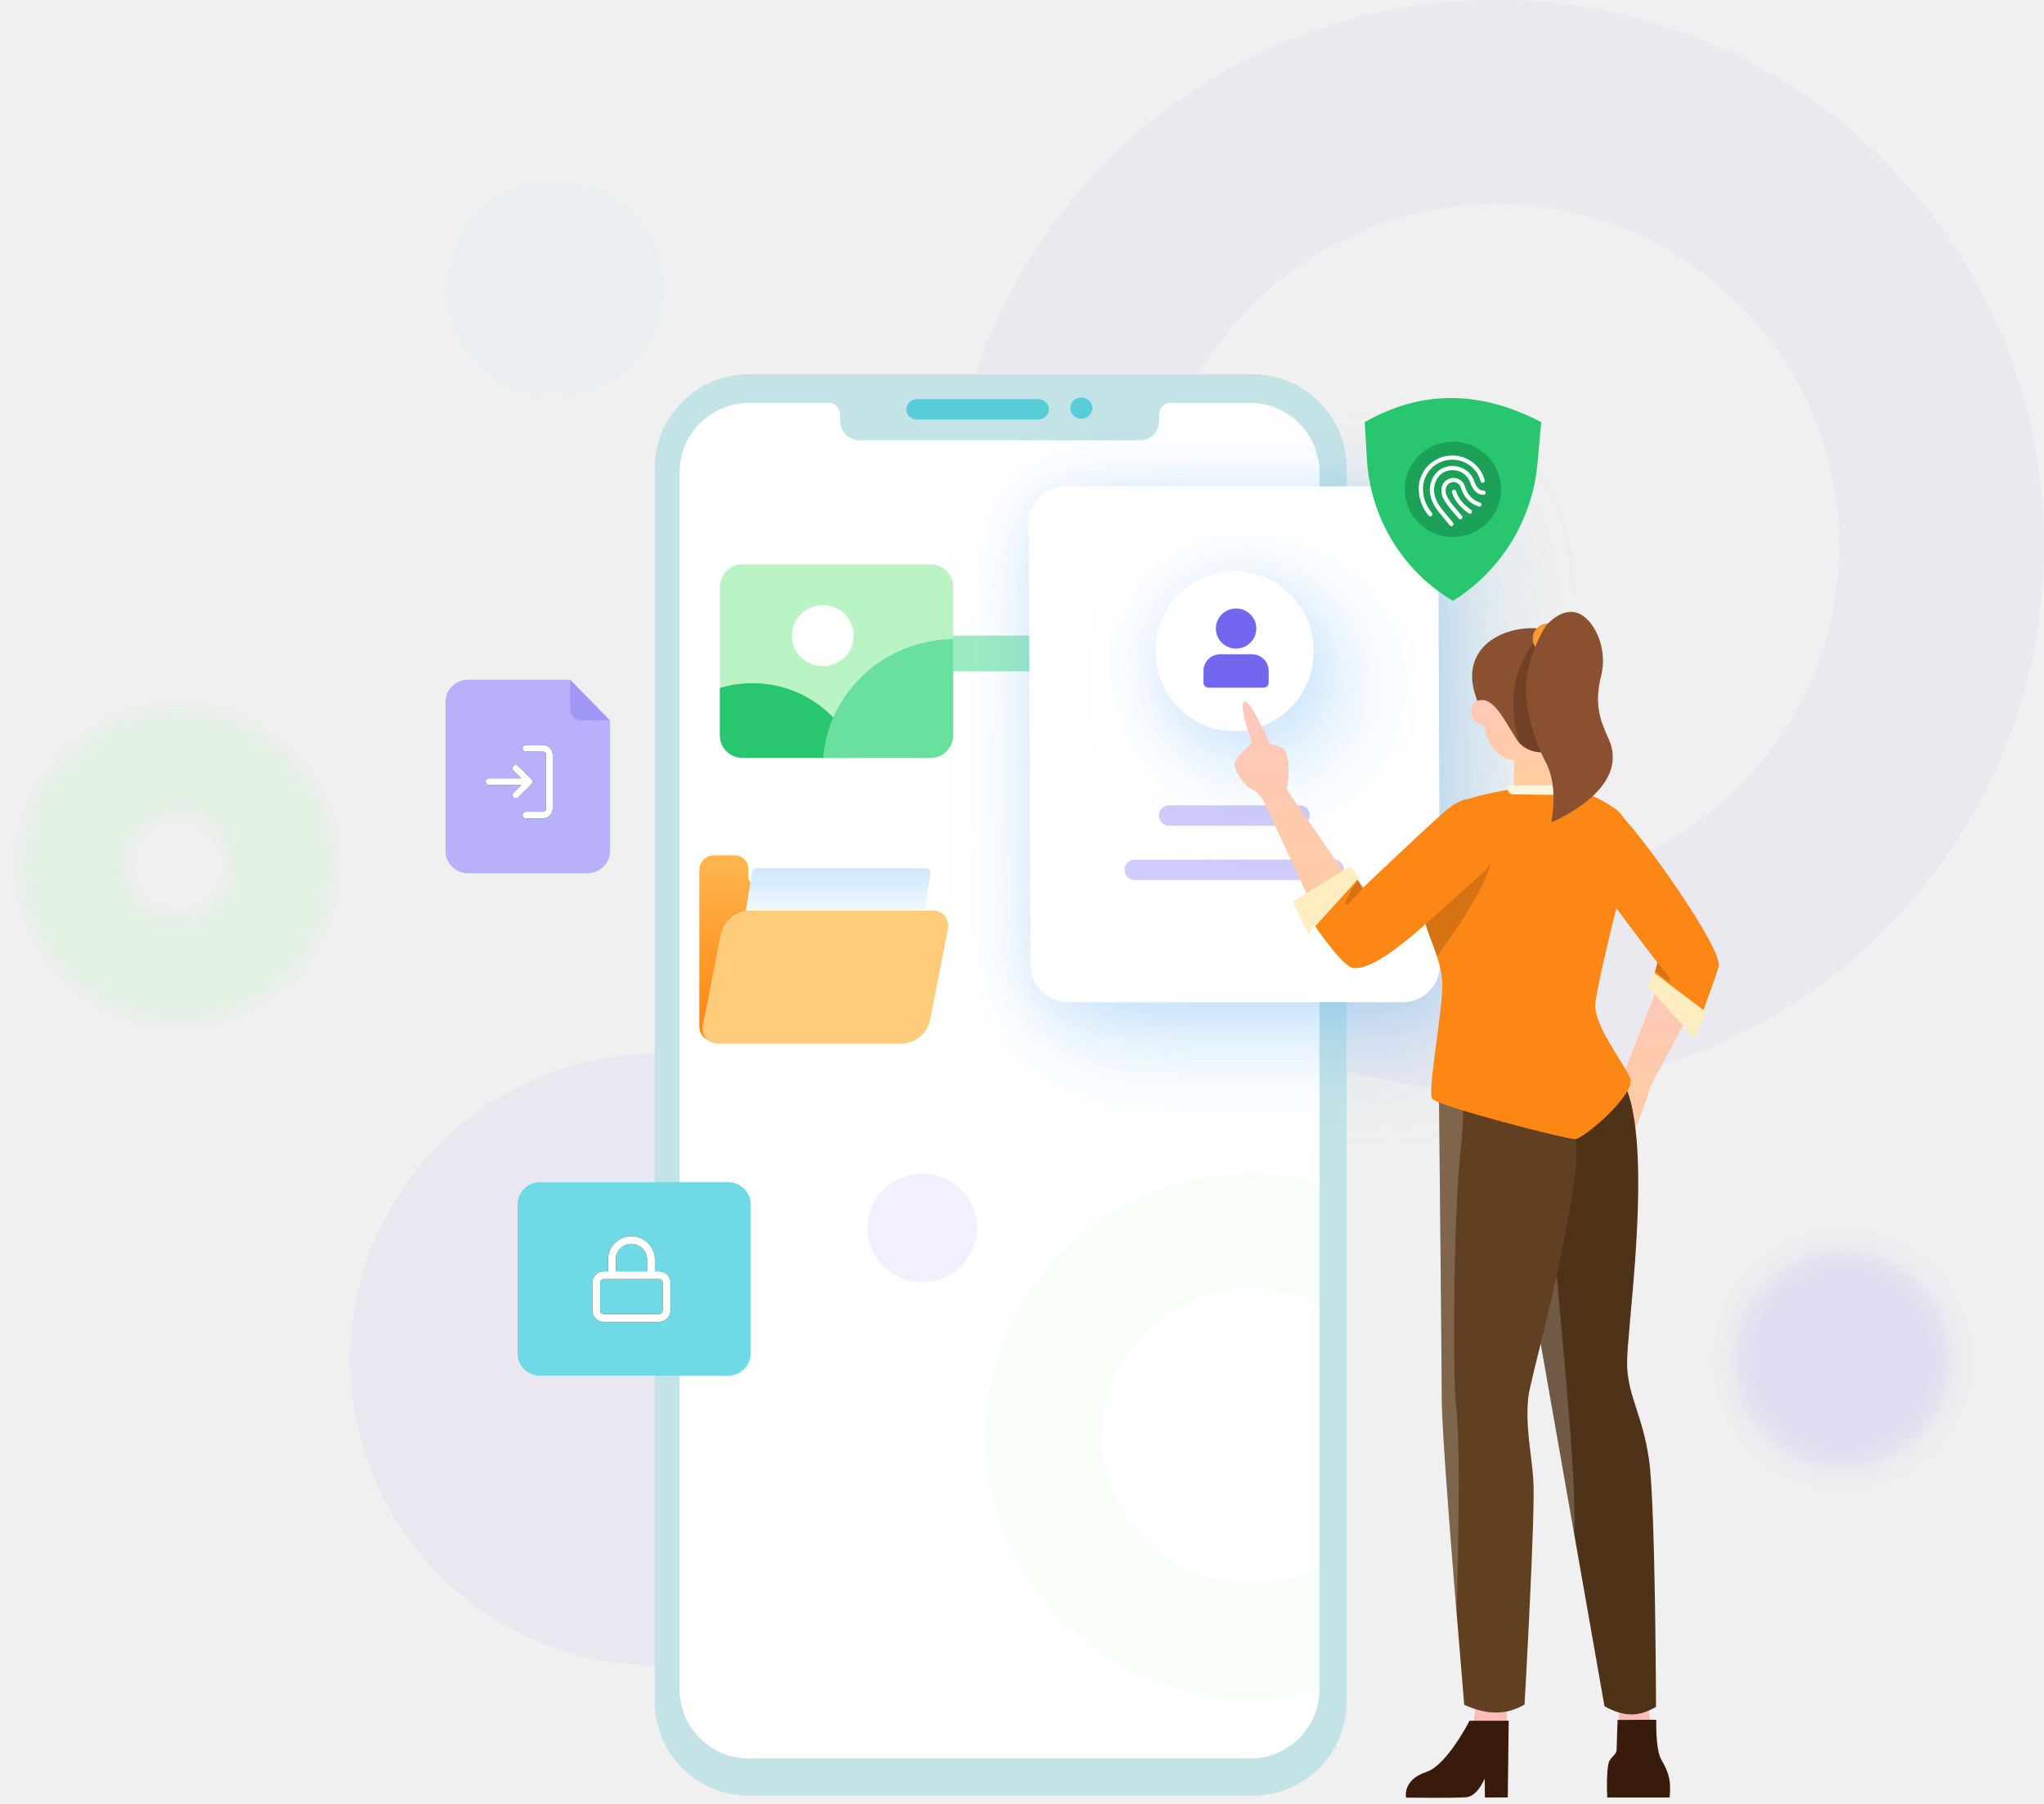
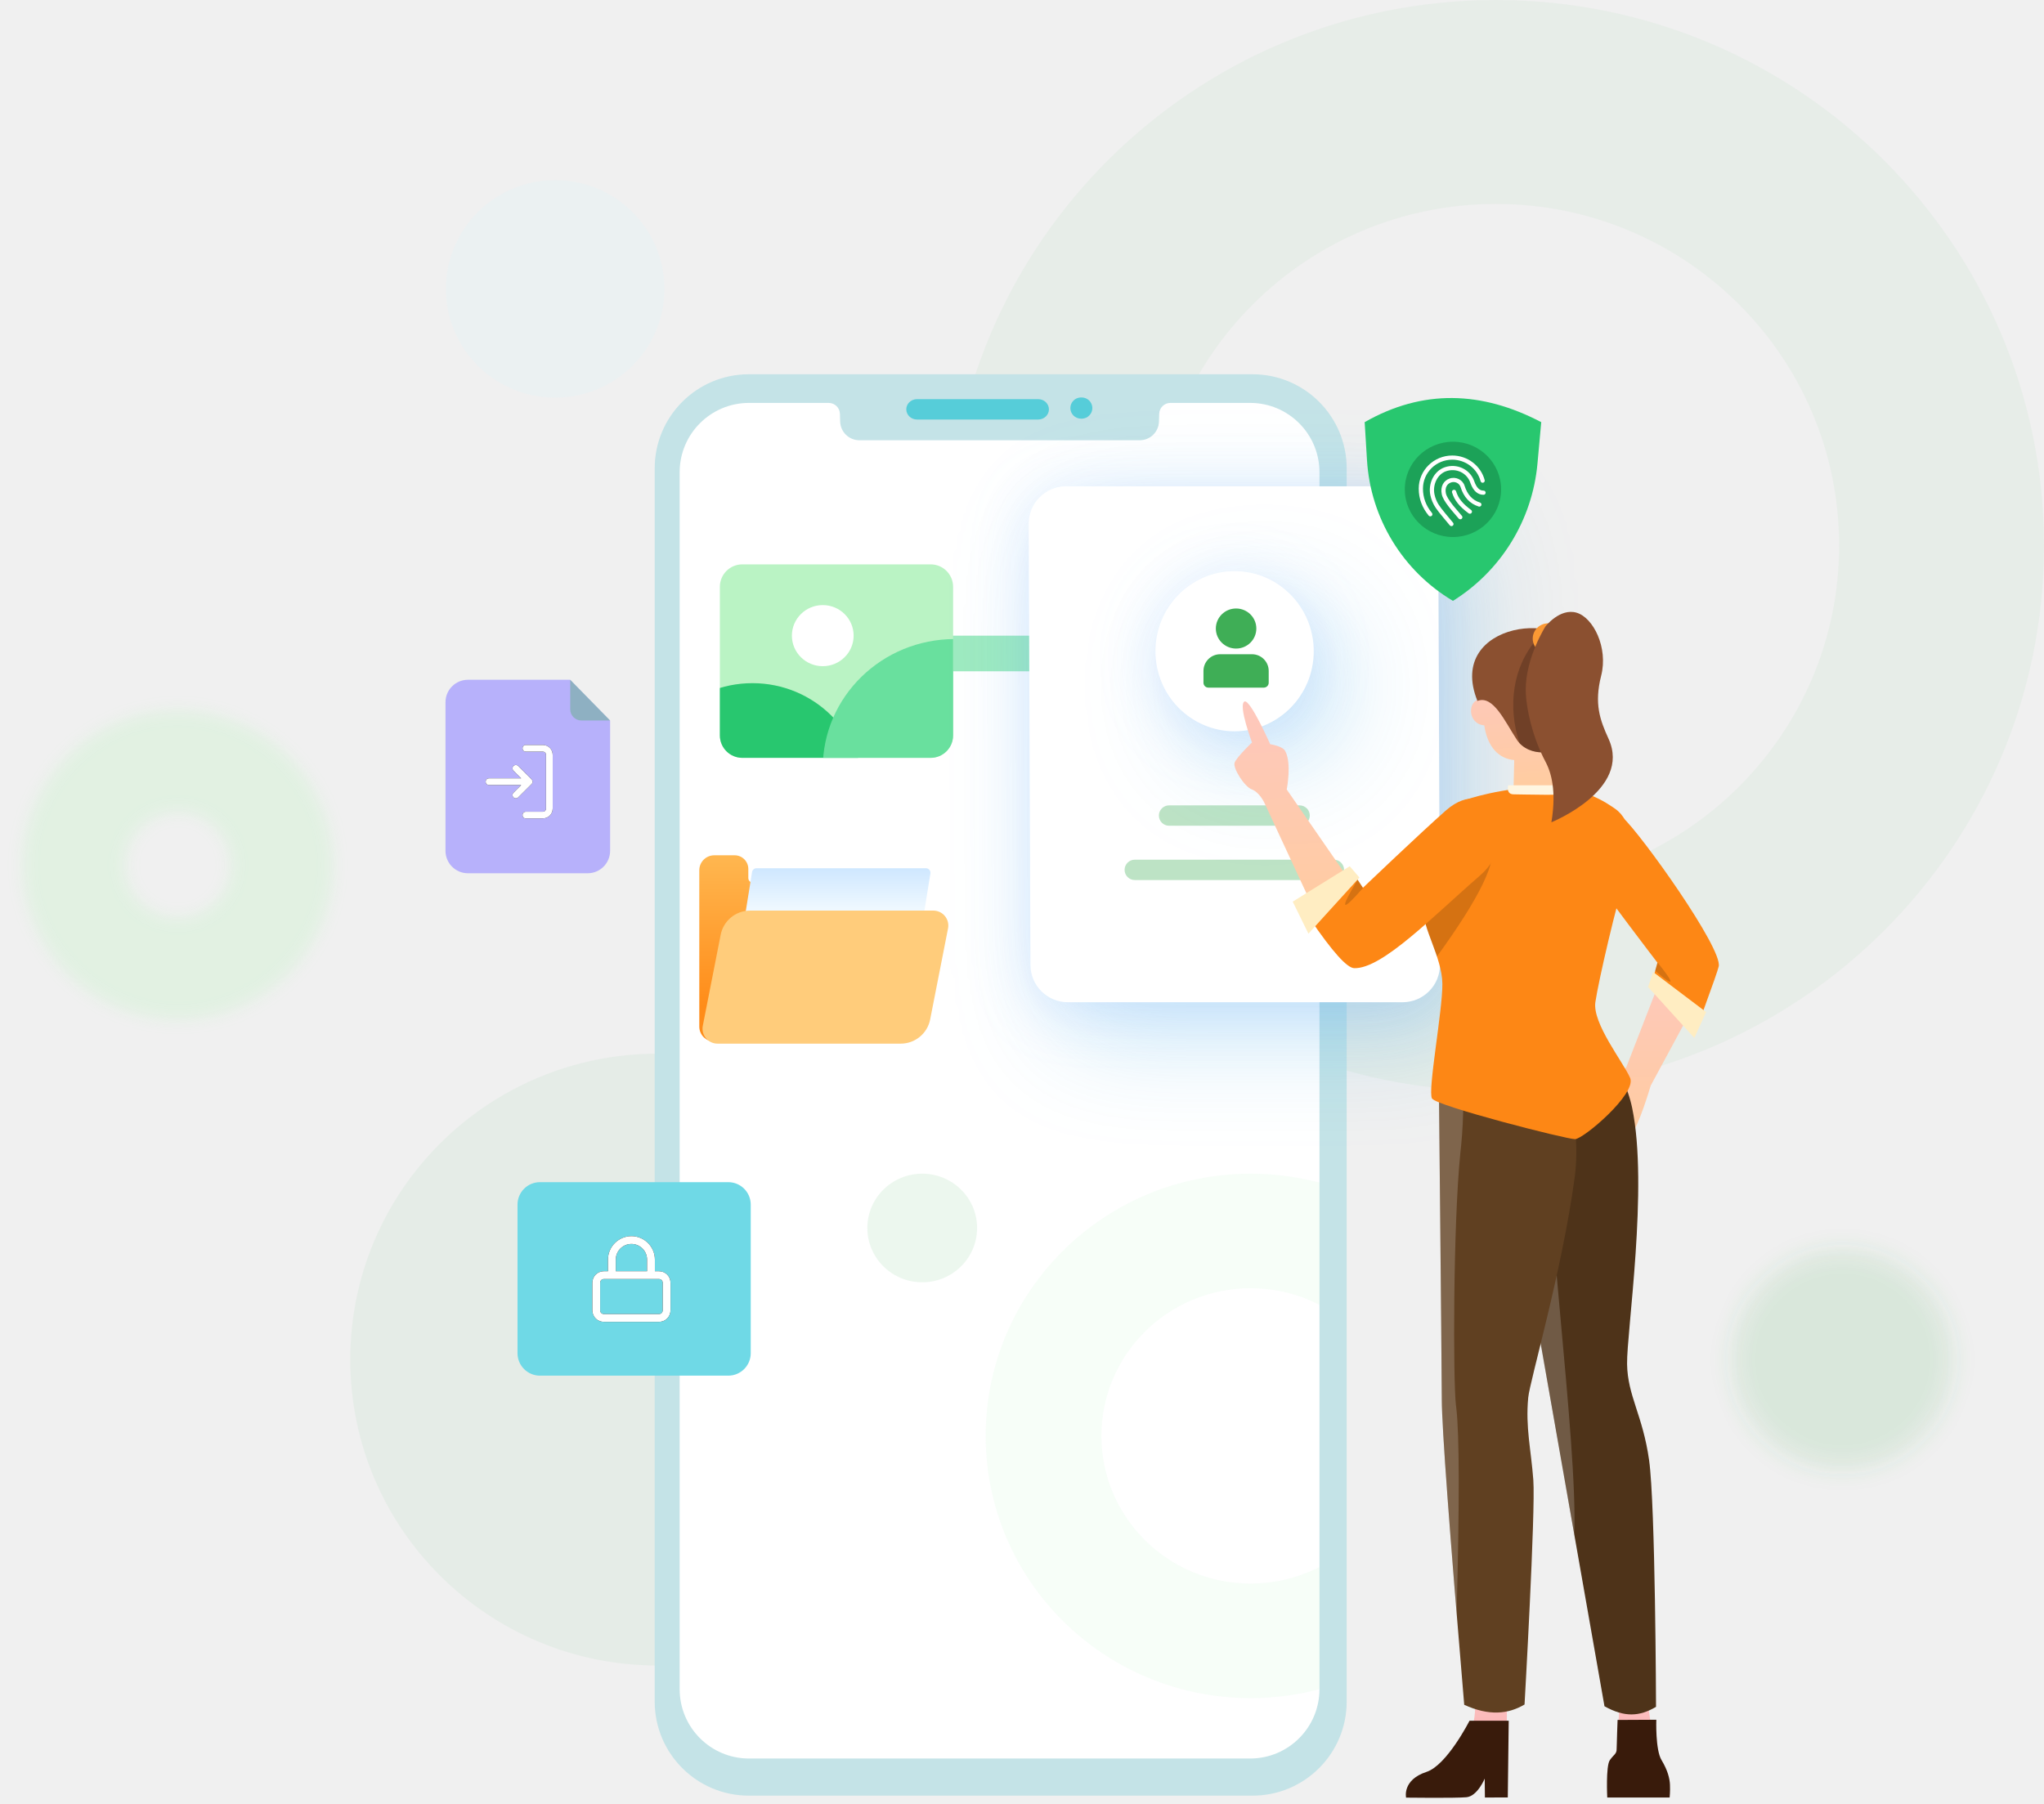
<svg xmlns="http://www.w3.org/2000/svg" xmlns:xlink="http://www.w3.org/1999/xlink" width="546px" height="482px" viewBox="0 0 546 482" version="1.1">
  <defs>
    <filter x="-7.2%" y="-7.3%" width="114.5%" height="114.5%" filterUnits="objectBoundingBox" id="filter-1">
      <feGaussianBlur stdDeviation="2" in="SourceGraphic" />
    </filter>
    <filter x="-15.4%" y="-15.5%" width="130.8%" height="131.0%" filterUnits="objectBoundingBox" id="filter-2">
      <feGaussianBlur stdDeviation="3" in="SourceGraphic" />
    </filter>
    <path d="M18.522,0 L39.813,0 C41.436,5.90080916e-16 42.764,1.29 42.811,2.912 L42.872,4.988 C42.953,7.767 45.229,9.977 48.008,9.977 L122.898,9.977 C125.677,9.977 127.953,7.767 128.034,4.988 L128.094,2.912 C128.142,1.29 129.47,7.42186714e-16 131.093,0 L152.384,0 C162.613,-1.87911363e-15 170.906,8.293 170.906,18.522 L170.906,343.682 C170.906,353.912 162.613,362.204 152.384,362.204 L18.522,362.204 C8.293,362.204 8.35816978e-15,353.912 0,343.682 L0,18.522 C-4.8054561e-15,8.293 8.293,-8.77902741e-15 18.522,0 Z" id="path-3" />
    <linearGradient x1="50%" y1="81.177%" x2="50%" y2="-34.513%" id="linearGradient-5">
      <stop stop-color="#FF8C19" offset="0%" />
      <stop stop-color="#FFC967" offset="100%" />
    </linearGradient>
    <linearGradient x1="62.11%" y1="31.381%" x2="62.11%" y2="-27.478%" id="linearGradient-6">
      <stop stop-color="#F8FDFF" offset="0%" />
      <stop stop-color="#AAD4FF" offset="100%" />
    </linearGradient>
    <path d="M19.69,3.569 L19.69,17.846 C19.69,19.362 18.527,20.522 17.005,20.522 L12.53,20.522 C11.993,20.522 11.635,20.165 11.635,19.63 C11.635,19.095 11.993,18.738 12.53,18.738 L17.005,18.738 C17.542,18.738 17.9,18.381 17.9,17.846 L17.9,3.569 C17.9,3.034 17.542,2.677 17.005,2.677 L12.53,2.677 C11.993,2.677 11.635,2.32 11.635,1.785 C11.635,1.249 11.993,0.892 12.53,0.892 L17.005,0.892 C18.527,0.892 19.69,2.052 19.69,3.569 Z M14.231,11.064 C14.32,10.886 14.32,10.618 14.231,10.35 C14.141,10.261 14.141,10.172 14.052,10.083 L10.472,6.514 C10.114,6.157 9.577,6.157 9.219,6.514 C8.861,6.871 8.861,7.406 9.219,7.763 L11.277,9.815 L2.685,9.815 C2.148,9.815 1.79,10.172 1.79,10.707 C1.79,11.243 2.148,11.6 2.685,11.6 L11.277,11.6 L9.219,13.652 C8.861,14.009 8.861,14.544 9.219,14.901 C9.398,15.079 9.666,15.169 9.845,15.169 C10.024,15.169 10.293,15.079 10.472,14.901 L14.052,11.332 C14.141,11.243 14.231,11.153 14.231,11.064 Z" id="path-7" />
    <path d="M19.839,10.41 L18.795,10.41 L18.795,7.287 C18.795,3.852 15.976,1.041 12.53,1.041 C9.084,1.041 6.265,3.852 6.265,7.287 L6.265,10.41 L5.221,10.41 C3.446,10.41 2.088,11.763 2.088,13.533 L2.088,20.82 C2.088,22.589 3.446,23.943 5.221,23.943 L19.839,23.943 C21.615,23.943 22.972,22.589 22.972,20.82 L22.972,13.533 C22.972,11.763 21.615,10.41 19.839,10.41 Z M8.353,7.287 C8.353,4.997 10.233,3.123 12.53,3.123 C14.827,3.123 16.707,4.997 16.707,7.287 L16.707,10.41 L8.353,10.41 L8.353,7.287 Z M20.884,20.82 C20.884,21.444 20.466,21.861 19.839,21.861 L5.221,21.861 C4.594,21.861 4.177,21.444 4.177,20.82 L4.177,13.533 C4.177,12.908 4.594,12.492 5.221,12.492 L19.839,12.492 C20.466,12.492 20.884,12.908 20.884,13.533 L20.884,20.82 Z" id="path-9" />
    <path d="M6,0 L56.3,0 C59.614,-1.4968968e-15 62.3,2.686 62.3,6 L62.3,45.698 C62.3,49.011 59.614,51.698 56.3,51.698 L6,51.698 C2.686,51.698 -4.82366169e-16,49.011 0,45.698 L0,6 C-1.29399067e-15,2.686 2.686,-2.79460044e-16 6,0 Z" id="path-11" />
    <path d="M10.04,1.03111251e-13 L99.431,1.03111251e-13 C104.938,1.03875937e-13 109.409,4.453 109.431,9.96 L109.901,127.821 C109.923,133.343 105.464,137.838 99.941,137.86 C99.928,137.86 99.914,137.86 99.901,137.86 L10.51,137.86 C5.003,137.86 0.532,133.407 0.51,127.9 L0.04,10.04 C0.018,4.517 4.477,0.022 10,7.94958278e-05 C10.013,2.6498662e-05 10.027,9.95609792e-14 10.04,1.03111251e-13 Z" id="path-13" />
    <filter x="-35.0%" y="-27.2%" width="184.5%" height="167.5%" filterUnits="objectBoundingBox" id="filter-14">
      <feOffset dx="8" dy="9" in="SourceAlpha" result="shadowOffsetOuter1" />
      <feGaussianBlur stdDeviation="14" in="shadowOffsetOuter1" result="shadowBlurOuter1" />
      <feColorMatrix values="0 0 0 0 0.076   0 0 0 0 0.583   0 0 0 0 0.879  0 0 0 0.229 0" type="matrix" in="shadowBlurOuter1" result="shadowMatrixOuter1" />
      <feOffset dx="0" dy="2" in="SourceAlpha" result="shadowOffsetOuter2" />
      <feGaussianBlur stdDeviation="7.5" in="shadowOffsetOuter2" result="shadowBlurOuter2" />
      <feColorMatrix values="0 0 0 0 0.504   0 0 0 0 0.7   0 0 0 0 1  0 0 0 0.234 0" type="matrix" in="shadowBlurOuter2" result="shadowMatrixOuter2" />
      <feMerge>
        <feMergeNode in="shadowMatrixOuter1" />
        <feMergeNode in="shadowMatrixOuter2" />
      </feMerge>
    </filter>
    <ellipse id="path-15" cx="21.141" cy="21.394" rx="21.141" ry="21.394" />
    <filter x="-91.1%" y="-87.6%" width="320.0%" height="317.4%" filterUnits="objectBoundingBox" id="filter-16">
      <feOffset dx="8" dy="9" in="SourceAlpha" result="shadowOffsetOuter1" />
      <feGaussianBlur stdDeviation="14" in="shadowOffsetOuter1" result="shadowBlurOuter1" />
      <feColorMatrix values="0 0 0 0 0.076   0 0 0 0 0.583   0 0 0 0 0.879  0 0 0 0.229 0" type="matrix" in="shadowBlurOuter1" result="shadowMatrixOuter1" />
      <feOffset dx="0" dy="2" in="SourceAlpha" result="shadowOffsetOuter2" />
      <feGaussianBlur stdDeviation="7.5" in="shadowOffsetOuter2" result="shadowBlurOuter2" />
      <feColorMatrix values="0 0 0 0 0.504   0 0 0 0 0.7   0 0 0 0 1  0 0 0 0.234 0" type="matrix" in="shadowBlurOuter2" result="shadowMatrixOuter2" />
      <feMerge>
        <feMergeNode in="shadowMatrixOuter1" />
        <feMergeNode in="shadowMatrixOuter2" />
      </feMerge>
    </filter>
    <linearGradient x1="47.237%" y1="-28.186%" x2="50%" y2="91.05%" id="linearGradient-17">
      <stop stop-color="#FDC6C6" offset="0%" />
      <stop stop-color="#FFCCA1" offset="100%" />
    </linearGradient>
    <linearGradient x1="45.73%" y1="-28.186%" x2="50%" y2="91.05%" id="linearGradient-18">
      <stop stop-color="#FDC6C6" offset="0%" />
      <stop stop-color="#FAB2B2" offset="100%" />
    </linearGradient>
    <linearGradient x1="44.539%" y1="-28.186%" x2="50%" y2="91.05%" id="linearGradient-19">
      <stop stop-color="#FDC6C6" offset="0%" />
      <stop stop-color="#FAB2B2" offset="100%" />
    </linearGradient>
    <linearGradient x1="44.055%" y1="-28.186%" x2="50%" y2="91.05%" id="linearGradient-20">
      <stop stop-color="#FDC6C6" offset="0%" />
      <stop stop-color="#FFCCA1" offset="100%" />
    </linearGradient>
    <linearGradient x1="47.831%" y1="-28.186%" x2="50%" y2="91.05%" id="linearGradient-21">
      <stop stop-color="#FDC6C6" offset="0%" />
      <stop stop-color="#FFCCA1" offset="100%" />
    </linearGradient>
  </defs>
  <g id="📝-Pages-New" stroke="none" stroke-width="1" fill="none" fill-rule="evenodd">
    <g id="Not-Authorized" transform="translate(-444, -309)">
      <g id="Illustration" transform="translate(450, 309)">
        <g id="Shape">
-           <path d="M393.598,0 C474.454,0 540,65.259 540,145.76 C540,226.261 474.454,291.52 393.598,291.52 C312.742,291.52 247.196,226.261 247.196,145.76 C247.196,65.259 312.742,0 393.598,0 Z M393.598,54.49 C342.969,54.49 301.926,95.353 301.926,145.76 C301.926,196.167 342.969,237.031 393.598,237.031 C444.227,237.031 485.27,196.167 485.27,145.76 C485.27,95.353 444.227,54.49 393.598,54.49 Z" id="Oval" fill="#7367F0" fill-rule="nonzero" opacity="0.053" />
+           <path d="M393.598,0 C474.454,0 540,65.259 540,145.76 C540,226.261 474.454,291.52 393.598,291.52 C312.742,291.52 247.196,226.261 247.196,145.76 C247.196,65.259 312.742,0 393.598,0 Z M393.598,54.49 C342.969,54.49 301.926,95.353 301.926,145.76 C301.926,196.167 342.969,237.031 393.598,237.031 C444.227,237.031 485.27,196.167 485.27,145.76 C485.27,95.353 444.227,54.49 393.598,54.49 Z" id="Oval" fill="#3fae56" fill-rule="nonzero" opacity="0.053" />
          <path d="M41.503,189.806 C64.425,189.806 83.007,208.306 83.007,231.128 C83.007,253.949 64.425,272.449 41.503,272.449 C18.582,272.449 0,253.949 0,231.128 C0,208.306 18.582,189.806 41.503,189.806 Z M41.503,217.051 C33.695,217.051 27.365,223.353 27.365,231.128 C27.365,238.902 33.695,245.204 41.503,245.204 C49.312,245.204 55.642,238.902 55.642,231.128 C55.642,223.353 49.312,217.051 41.503,217.051 Z" id="Oval" fill="#8BF78F" fill-rule="nonzero" opacity="0.141" filter="url(#filter-1)" />
-           <ellipse id="Oval" fill-opacity="0.061" fill="#7367F0" cx="169.662" cy="363.265" rx="82.095" ry="81.735" />
+           <ellipse id="Oval" fill-opacity="0.061" fill="#3fae56" cx="169.662" cy="363.265" rx="82.095" ry="81.735" />
          <ellipse id="Oval" fill="#CEF5FF" opacity="0.141" cx="142.297" cy="77.194" rx="29.189" ry="29.061" />
-           <ellipse id="Oval" fill-opacity="0.136" fill="#7367F0" filter="url(#filter-2)" cx="486.182" cy="363.265" rx="29.189" ry="29.061" />
+           <ellipse id="Oval" fill-opacity="0.136" fill="#3fae56" filter="url(#filter-2)" cx="486.182" cy="363.265" rx="29.189" ry="29.061" />
        </g>
        <g id="File-Organizer" transform="translate(113, 100)">
          <g id="Phone3" transform="translate(55.88661, 0)">
            <path d="M25.137,0 L159.708,0 C173.591,-2.55022564e-15 184.845,11.254 184.845,25.137 L184.845,354.641 C184.845,368.523 173.591,379.778 159.708,379.778 L25.137,379.778 C11.254,379.778 2.9341734e-15,368.523 -2.60392312e-14,354.641 L-2.60392312e-14,25.137 C-3.4844809e-14,11.254 11.254,2.55022564e-15 25.137,0 Z" id="Rectangle" fill="#C4E3E7" />
            <g id="Group-48" transform="translate(6.66654, 7.653065)">
              <mask id="mask-4" fill="white">
                <use xlink:href="#path-3" />
              </mask>
              <use id="Rectangle" fill="#FFFFFF" xlink:href="#path-3" />
-               <ellipse id="Oval" fill="#7367F0" opacity="0.099" mask="url(#mask-4)" cx="64.795" cy="220.451" rx="14.659" ry="14.512" />
+               <ellipse id="Oval" fill="#3fae56" opacity="0.099" mask="url(#mask-4)" cx="64.795" cy="220.451" rx="14.659" ry="14.512" />
              <path d="M152.519,205.94 C191.606,205.94 223.293,237.309 223.293,276.004 C223.293,314.699 191.606,346.068 152.519,346.068 C113.431,346.068 81.744,314.699 81.744,276.004 C81.744,237.309 113.431,205.94 152.519,205.94 Z M152.519,236.55 C130.508,236.55 112.665,254.214 112.665,276.004 C112.665,297.793 130.508,315.457 152.519,315.457 C174.529,315.457 192.372,297.793 192.372,276.004 C192.372,254.214 174.529,236.55 152.519,236.55 Z" id="Oval" fill="#C8F5D0" opacity="0.141" mask="url(#mask-4)" />
              <path d="M25.58,62.184 L146.612,62.184 C149.242,62.184 151.373,64.316 151.373,66.946 C151.373,69.575 149.242,71.707 146.612,71.707 L25.58,71.707 C22.951,71.707 20.819,69.575 20.819,66.946 C20.819,64.316 22.951,62.184 25.58,62.184 Z" id="Rectangle" fill-opacity="0.642" fill="#68DE9E" mask="url(#mask-4)" />
            </g>
            <path d="M102.442,6.649 C104.023,6.649 105.305,7.867 105.305,9.37 C105.305,10.839 104.079,12.036 102.547,12.089 L102.442,12.091 L70.068,12.091 C68.487,12.091 67.205,10.872 67.205,9.37 C67.205,7.9 68.43,6.703 69.963,6.651 L70.068,6.649 L102.442,6.649 Z" id="Path" fill="#56CDD9" fill-rule="nonzero" />
            <path d="M114.044,6.195 C115.625,6.195 116.907,7.464 116.907,9.03 C116.907,10.56 115.682,11.807 114.149,11.862 L114.044,11.864 L113.894,11.864 C112.313,11.864 111.031,10.595 111.031,9.03 C111.031,7.499 112.256,6.252 113.789,6.197 L113.894,6.195 L114.044,6.195 Z" id="Path" fill="#56CDD9" fill-rule="nonzero" />
          </g>
          <g id="Group-37" transform="translate(67.79688, 127.8836)">
            <path d="M4,0.64 L9.445,0.64 C11.462,0.64 13.097,2.275 13.097,4.292 L13.097,6.725 C13.097,7.398 13.643,7.944 14.316,7.944 L55.484,7.944 C57.693,7.944 59.484,9.735 59.484,11.944 L59.484,46.403 C59.484,48.613 57.693,50.403 55.484,50.403 L4,50.403 C1.791,50.403 6.42046992e-16,48.613 0,46.403 L0,4.64 C-2.705415e-16,2.431 1.791,0.64 4,0.64 Z" id="Rectangle" fill="url(#linearGradient-5)" />
            <path d="M15.3,4.096 L60.53,4.096 C61.203,4.096 61.749,4.642 61.749,5.315 C61.749,5.38 61.744,5.445 61.734,5.509 L54.944,47.65 C54.848,48.241 54.338,48.676 53.74,48.676 L8.51,48.676 C7.837,48.676 7.291,48.13 7.291,47.456 C7.291,47.391 7.296,47.326 7.307,47.262 L14.097,5.121 C14.192,4.53 14.702,4.096 15.3,4.096 Z" id="Rectangle" fill="url(#linearGradient-6)" />
            <path d="M66.445,20.188 L61.669,44.507 C60.932,48.259 57.642,50.965 53.819,50.965 L4.862,50.965 C2.653,50.965 0.862,49.174 0.862,46.965 C0.862,46.706 0.887,46.448 0.937,46.194 L5.713,21.875 C6.45,18.123 9.739,15.417 13.563,15.417 L62.52,15.417 C64.729,15.417 66.52,17.208 66.52,19.417 C66.52,19.676 66.495,19.934 66.445,20.188 Z" id="Rectangle" fill="#FFCC7B" />
          </g>
          <g id="Group-28" transform="translate(0, 81.62785)">
            <path d="M6,0 L33.316,0 L33.316,0 L43.976,10.884 L43.976,45.698 C43.976,49.011 41.29,51.698 37.976,51.698 L6,51.698 C2.686,51.698 4.05812251e-16,49.011 0,45.698 L0,6 C-4.05812251e-16,2.686 2.686,6.08718376e-16 6,0 Z" id="Rectangle" fill="#B7B1FB" />
            <g id="Icon" transform="translate(8.950131, 16.52257)">
              <mask id="mask-8" fill="white">
                <use xlink:href="#path-7" />
              </mask>
              <use id="Mask" fill="#000000" fill-rule="nonzero" xlink:href="#path-7" />
              <g id="Group" mask="url(#mask-8)" fill="#FFFFFF">
                <g id="Icon-Color">
                  <rect id="🎨-Icon-Color" x="0" y="0" width="21.48" height="21.415" />
                </g>
              </g>
            </g>
-             <path d="M43.976,10.884 L36.316,10.884 C34.659,10.884 33.316,9.541 33.316,7.884 L33.316,0 L33.316,0 L43.976,10.884 Z" id="Path" fill="#7367F0" fill-rule="nonzero" opacity="0.34" />
+             <path d="M43.976,10.884 L36.316,10.884 C34.659,10.884 33.316,9.541 33.316,7.884 L33.316,0 L33.316,0 L43.976,10.884 Z" id="Path" fill="#3fae56" fill-rule="nonzero" opacity="0.34" />
          </g>
          <g id="Group" transform="translate(19.23965, 215.8603)">
            <path d="M6,0 L56.3,0 C59.614,-4.44006117e-15 62.3,2.686 62.3,6 L62.3,45.698 C62.3,49.011 59.614,51.698 56.3,51.698 L6,51.698 C2.686,51.698 1.29399067e-15,49.011 0,45.698 L0,6 C4.82366169e-16,2.686 2.686,-2.79460044e-16 6,0 Z" id="Rectangle" fill="#6FD9E6" />
            <g transform="translate(17.90026, 13.38415)" id="Icon">
              <mask id="mask-10" fill="white">
                <use xlink:href="#path-9" />
              </mask>
              <use id="Mask" fill="#000000" fill-rule="nonzero" xlink:href="#path-9" />
              <g id="Group" mask="url(#mask-10)" fill="#FFFFFF">
                <g id="Icon-Color">
                  <rect id="🎨-Icon-Color" x="0" y="0" width="25.06" height="24.984" />
                </g>
              </g>
            </g>
          </g>
          <g id="Group-34" transform="translate(73.29392, 50.79066)">
            <mask id="mask-12" fill="white">
              <use xlink:href="#path-11" />
            </mask>
            <use id="Rectangle" fill="#BAF3C4" fill-rule="nonzero" xlink:href="#path-11" />
            <ellipse id="Oval" fill="#FFFFFF" mask="url(#mask-12)" cx="27.485" cy="19.046" rx="8.246" ry="8.163" />
            <ellipse id="Oval" fill="#28C76F" mask="url(#mask-12)" cx="8.704" cy="61.221" rx="29.776" ry="29.477" />
            <ellipse id="Oval" fill="#69E09E" mask="url(#mask-12)" cx="62.758" cy="54.419" rx="35.273" ry="34.465" />
          </g>
          <g id="Group-23" transform="translate(155.7496, 29.93021)">
            <g id="Rectangle">
              <use fill="black" fill-opacity="1" filter="url(#filter-14)" xlink:href="#path-13" />
              <use fill="#FFFFFF" fill-rule="evenodd" xlink:href="#path-13" />
            </g>
-             <path d="M37.536,85.256 L72.405,85.256 C73.908,85.256 75.126,86.474 75.126,87.977 C75.126,89.479 73.908,90.698 72.405,90.698 L37.536,90.698 C36.033,90.698 34.815,89.479 34.815,87.977 C34.815,86.474 36.033,85.256 37.536,85.256 Z" id="Rectangle" fill="#7367F0" fill-rule="nonzero" opacity="0.34" />
-             <path d="M28.374,99.767 L81.567,99.767 C83.07,99.767 84.288,100.986 84.288,102.488 C84.288,103.991 83.07,105.209 81.567,105.209 L28.374,105.209 C26.871,105.209 25.653,103.991 25.653,102.488 C25.653,100.986 26.871,99.767 28.374,99.767 Z" id="Rectangle" fill="#7367F0" fill-rule="nonzero" opacity="0.34" />
+             <path d="M37.536,85.256 L72.405,85.256 C73.908,85.256 75.126,86.474 75.126,87.977 C75.126,89.479 73.908,90.698 72.405,90.698 L37.536,90.698 C36.033,90.698 34.815,89.479 34.815,87.977 C34.815,86.474 36.033,85.256 37.536,85.256 Z" id="Rectangle" fill="#3fae56" fill-rule="nonzero" opacity="0.34" />
+             <path d="M28.374,99.767 L81.567,99.767 C83.07,99.767 84.288,100.986 84.288,102.488 C84.288,103.991 83.07,105.209 81.567,105.209 L28.374,105.209 C26.871,105.209 25.653,103.991 25.653,102.488 C25.653,100.986 26.871,99.767 28.374,99.767 Z" id="Rectangle" fill="#3fae56" fill-rule="nonzero" opacity="0.34" />
            <g id="Icon8" transform="translate(33.89844, 22.6744)">
              <g id="Oval">
                <use fill="black" fill-opacity="1" filter="url(#filter-16)" xlink:href="#path-15" />
                <use fill="#FFFFFF" fill-rule="evenodd" xlink:href="#path-15" />
              </g>
-               <g id="Group-70" transform="translate(12.82644, 9.976738)" fill="#7367F0">
+               <g id="Group-70" transform="translate(12.82644, 9.976738)" fill="#3fae56">
                <path d="M12.964,12.223 C15.428,12.223 17.426,14.221 17.426,16.684 L17.426,19.834 C17.426,20.559 16.838,21.146 16.114,21.146 L1.312,21.146 C0.587,21.146 4.0466296e-12,20.559 4.04654088e-12,19.834 L4.04654088e-12,16.684 C4.04623913e-12,14.221 1.997,12.223 4.461,12.223 L12.964,12.223 Z M8.713,9.70779013e-13 C11.7,9.70779013e-13 14.121,2.397 14.121,5.354 C14.121,8.31 11.7,10.707 8.713,10.707 C5.726,10.707 3.305,8.31 3.305,5.354 C3.305,2.397 5.726,9.70779013e-13 8.713,9.70779013e-13 Z" id="Combined-Shape" />
              </g>
            </g>
          </g>
          <g id="Wom3.5" transform="translate(210.72, 63.48833)">
            <g id="RArm" transform="translate(91.27213, 52.02436)">
              <path d="M13.589,69.931 C13.589,69.931 3.859,80.464 4.535,81.413 C5.212,82.368 10.254,79.818 10.254,79.818 C10.254,79.818 4.347,90.666 5.712,91.408 C7.075,92.15 13.762,90.174 15.729,87.9 C17.696,85.627 20.351,74.517 20.351,74.517 L34.469,44.885 L22.989,41.583 L13.589,69.931 Z" id="Path" fill="url(#linearGradient-17)" transform="translate(19.48525, 66.57517) rotate(2.866471) translate(-19.48525, -66.57517) " />
              <path d="M2.966,16.229 C7.269,22.847 21.752,41.708 21.752,41.708 C21.752,41.708 21.4,42.962 20.697,45.471 L34.006,54.504 C36.527,47.61 37.897,43.678 38.116,42.708 C39.198,37.909 17.331,7.285 12.435,2.86 C4.726,-4.108 -3.609,6.115 2.966,16.229 Z" id="Path" fill="#FD8715" />
              <path d="M25.214,46.715 C25.379,46.395 24.232,44.704 21.773,41.64 L21.148,43.875 C23.693,46.088 25.048,47.034 25.214,46.715 Z" id="Path" fill-opacity="0.16" fill="#000000" />
              <polygon id="Path-70" fill="#FFEDC2" points="20.614 44.208 34.754 54.898 31.603 61.811 19.24 48.198" />
            </g>
            <g id="RLeg" transform="translate(67.4886, 111.1149)">
              <polygon id="Path" fill="url(#linearGradient-18)" points="35.472 179.674 34.686 192.922 44.754 193.181 42.862 179.674" />
              <path d="M35.718,184.893 C35.718,184.893 36,192.871 34.331,195.656 C32.652,198.442 32.143,200.601 32.069,202.267 C31.989,204.052 32.16,205.67 32.16,205.67 L48.824,205.67 C48.824,205.67 49.241,197.277 48.137,195.694 C47.034,194.111 46.31,194.084 46.31,192.685 C46.301,191.287 46.062,184.946 46.062,184.946 L35.718,184.893 Z" id="Path" fill="#391B0B" transform="translate(40.47459, 195.2817) scale(-1, 1) translate(-40.47459, -195.2817) " />
              <path d="M0,2.811 L26.118,-1.03111251e-13 L26.502,0.353 C28.363,2.109 36.453,10.263 38.777,21.409 C43.166,42.451 37.293,81.314 37.422,89.836 C37.546,98.358 41.614,103.5 43.305,115.549 C44.995,127.599 45.155,181.449 45.155,181.449 C40.673,184.078 36.729,184.266 31.385,181.291 L0,2.811 Z" id="Path" fill="#4E3319" />
              <path d="M23.33,135.481 L6.9980434e-14,2.811 L14.522,1.248 C15.169,47.337 24.199,109.638 23.33,135.481 Z" id="Path" fill-opacity="0.192" fill="#FFFFFF" />
            </g>
            <g id="LLeg" transform="translate(45.20709, 114.7656)">
              <path d="M27.631,174.631 L19.046,174.768 C19.422,180.65 18.51,184.587 16.309,186.579 L16.128,186.736 C12.143,190.043 27.519,188.849 27.519,188.849 L27.631,174.631 Z" id="Path" fill="url(#linearGradient-19)" />
              <path d="M0.602,181.508 L0.849,202.012 L6.962,202.017 L7.015,196.964 C7.015,196.964 8.944,201.675 11.891,201.947 C14.847,202.219 28.018,202.052 28.018,202.052 C28.018,202.052 29.113,197.322 22.556,195.174 C17.103,193.389 11.073,181.508 11.073,181.508 L0.602,181.508 Z" id="Path" fill="#391B0B" transform="translate(14.34422, 191.8053) scale(-1, 1) translate(-14.34422, -191.8053) " />
              <path d="M9.326,0.984 L38.654,0 L38.873,0.402 C40.296,3.074 48.094,18.718 45.686,36.501 C42.306,61.461 33.715,90.723 33.294,95.193 C32.544,103.163 34.044,108.933 34.659,117.165 C35.274,125.397 32.314,177.168 32.314,177.168 C27.962,179.76 22.783,180.268 16.199,177.246 C12.237,130.366 10.241,103.216 10.212,95.796 C10.168,84.668 9.326,0.984 9.326,0.984 Z" id="Path" fill="#604021" />
              <path d="M15.361,27.982 L15.166,29.831 C13.212,49.332 13.226,90.745 13.983,97.132 L14.087,97.955 C14.927,105.162 14.954,123.459 14.169,152.847 L13.147,140.166 C11.211,115.764 10.232,100.975 10.212,95.796 L10.176,90.437 C10.008,68.768 9.326,0.984 9.326,0.984 L15.511,0.777 C16.172,11.477 16.122,20.545 15.361,27.982 Z" id="Path" fill-opacity="0.192" fill="#FFFFFF" />
            </g>
            <g id="Head" transform="translate(63.09571, 3.054825)">
              <path d="M2.621,20.265 C-0.988,20.656 -0.732,26.936 3.661,27.264 C4.558,33.319 7.761,36.203 11.664,36.537 L11.448,45.695 L28.716,45.685 C28.716,45.685 23.853,39.215 24.095,30.359 C24.338,21.502 23.933,13.182 23.933,13.182 L1.567,13.579 L2.621,20.265 Z" id="Path" fill="url(#linearGradient-20)" />
              <path d="M29.105,20.735 C24.902,19.09 21.797,26.174 18.581,31.098 C15.365,36.022 7.033,35.186 5.885,31.098 C1.538,22.146 -2.209,9.976 2.864,8.977 C3.578,-3.962 37.786,-0.907 29.105,20.735 Z" id="Path" fill="#8B5030" transform="translate(15.47015, 17.88746) scale(-1, 1) translate(-15.47015, -17.88746) " />
              <path d="M25.564,4.08 C27.029,5.312 27.964,6.948 28.076,8.977 C33.149,9.976 29.403,22.146 25.055,31.098 C23.987,34.899 16.707,35.889 13.106,32.049 C9.822,22.309 11.225,11.419 17.865,4.081 L17.865,4.081 Z" id="Combined-Shape" fill-opacity="0.199" fill="#000000" />
              <ellipse id="Oval" fill="#FB9934" cx="20.734" cy="4.081" rx="4.123" ry="4.081" />
            </g>
            <g id="Body" transform="translate(50.52598, 45.84286)">
              <path d="M44.73,4.681 C48.583,10.283 55.003,29.298 55.367,33.575 C55.778,38.51 50.434,46.37 50.346,53.513 C50.268,60.657 54.332,82.167 53.111,84.177 C51.899,86.186 17.166,95.082 14.9,95.035 C12.643,94.986 -1.603,82.878 0.184,78.694 C1.982,74.51 10.324,64.112 9.474,58.41 C8.634,52.71 3.755,31.668 1.333,24.507 C-1.08,17.345 -0.276,9.826 4.228,6.744 C6.456,5.22 12.402,0.888 22.991,0.907 C33.58,0.927 44.431,4.246 44.73,4.681 Z" id="Path" fill="#FD8715" transform="translate(27.69486, 47.97133) scale(-1, 1) translate(-27.69486, -47.97133) " />
              <path d="M22.616,0.498 C22.319,2.104 22.82,2.907 24.121,2.907 C26.072,2.907 39.156,3.334 40.928,2.572 C42.11,2.064 42.523,1.373 42.169,0.498 L22.616,0.498 Z" id="Path-68" fill="#FFF6E1" />
              <path d="M5.068,16.798 L5.187,16.738 C12.321,13.213 16.607,13.057 18.044,16.271 C19.9,20.426 15.085,30.411 3.597,46.224 C2.019,41.428 -0.25,36.855 0.022,33.575 C0.233,31.1 2.472,23.689 5.068,16.798 Z" id="Path" fill-opacity="0.16" fill="#000000" />
            </g>
            <g id="LArm" transform="translate(0, 23.91528)">
              <path d="M8.001,27.046 C8.001,27.046 6.716,24.284 4.695,23.537 C2.676,22.789 -0.414,17.839 0.064,16.402 C0.541,14.965 4.72,10.978 4.72,10.978 C4.72,10.978 1.026,1.163 2.662,0.055 C4.108,-0.924 9.579,11.439 9.579,11.439 C9.579,11.439 12.795,11.919 13.537,13.183 C15.408,16.37 13.994,23.537 13.994,23.537 L32.982,51.005 L24.27,62.064 L8.001,27.046 Z" id="Path" fill="url(#linearGradient-21)" />
              <path d="M56.473,29.176 C50.051,34.824 34.344,49.807 34.344,49.807 C34.344,49.807 33.566,48.627 32.01,46.267 L20.263,58.175 C26.171,66.85 30.086,71.217 32.01,71.278 C39.528,71.514 53,57.462 65.664,46.489 C77.02,36.65 68.444,18.648 56.473,29.176 Z" id="Path" fill="#FD8715" />
              <path d="M34.391,49.825 C31.453,53.188 29.863,54.686 29.621,54.32 C29.378,53.953 30.486,51.725 32.944,47.637 L34.391,49.825 Z" id="Path" fill-opacity="0.16" fill="#000000" />
              <polygon id="Path-69" fill="#FFEDC2" points="33.416 47.069 19.792 62.064 15.595 53.507 30.824 44.046" />
            </g>
            <path d="M95.828,3.888 C95.828,3.888 91.97,-1.087 87.515,0.218 C83.06,1.523 79.031,9.524 80.944,17.044 C82.848,24.565 81.278,28.855 78.968,33.924 C72.764,47.559 94.244,56.216 94.244,56.216 C93.127,49.48 93.655,44.079 95.828,40.012 C99.185,33.729 101.092,25.671 101.092,20.741 C101.092,12.167 95.828,3.888 95.828,3.888 Z" id="Path" fill="#8B5030" transform="translate(89.46754, 28.10802) scale(-1, 1) translate(-89.46754, -28.10802) " />
          </g>
          <g id="Group-39" transform="translate(245.5346, 6.348833)">
            <path d="M0,6.445 C15.521,-2.409 31.255,-1.884 47.165,6.445 L46.161,17.509 C44.792,32.598 36.436,46.176 23.582,54.198 L23.582,54.198 L23.582,54.198 C10.171,46.232 1.573,32.144 0.62,16.575 L0,6.445 L0,6.445 Z" id="Rectangle" fill="#28C76F" />
            <ellipse id="Oval" fill="#1CA258" cx="23.582" cy="24.407" rx="12.863" ry="12.734" />
            <g id="Group-40" transform="translate(13.93501, 14.85627)" fill="#FFFFFF">
              <path d="M9.464,0.504 C13.555,0.504 17.096,3.234 18.124,7.083 C18.203,7.381 18.024,7.686 17.723,7.764 C17.423,7.843 17.115,7.666 17.035,7.368 C16.138,4.005 13.041,1.618 9.464,1.618 C5.139,1.618 1.635,5.076 1.635,9.34 C1.635,11.747 2.432,13.91 4.036,15.851 C4.233,16.089 4.198,16.44 3.957,16.635 C3.717,16.83 3.362,16.795 3.165,16.557 C1.398,14.419 0.509,12.007 0.509,9.34 C0.509,4.46 4.519,0.504 9.464,0.504 Z" id="Path" />
              <path d="M9.941,2.895 C13.305,2.905 16.045,5.51 16.155,8.798 L16.159,8.985 C16.165,10.823 16.685,11.833 17.683,12.163 C17.978,12.26 18.139,12.576 18.043,12.868 C17.947,13.16 17.629,13.318 17.334,13.221 C15.847,12.729 15.093,11.347 15.038,9.206 L15.035,8.981 C15.026,6.227 12.756,4.019 9.944,4.01 C7.413,4.002 5.261,6.315 4.965,8.905 C4.907,9.409 4.894,9.875 4.923,10.338 L4.954,10.741 C5.079,12.02 5.45,13.076 7.201,17.626 C7.312,17.915 7.167,18.236 6.877,18.344 C6.587,18.453 6.262,18.307 6.151,18.018 L5.216,15.568 C4.1,12.604 3.895,11.798 3.807,10.493 L3.801,10.401 C3.767,9.871 3.783,9.34 3.848,8.773 C4.204,5.661 6.786,2.885 9.941,2.895 Z" id="Path" transform="translate(10.92731, 10.63736) rotate(-19) translate(-10.92731, -10.63736) " />
              <path d="M10.542,5.948 C12.285,5.954 13.724,7.378 13.675,9.098 C13.603,11.576 14.412,13.409 16.106,14.66 C16.356,14.844 16.409,15.194 16.224,15.44 C16.04,15.687 15.688,15.737 15.438,15.553 C13.434,14.073 12.469,11.887 12.551,9.059 C12.582,7.978 11.662,7.067 10.546,7.064 C9.357,7.06 8.48,7.895 8.291,9.386 C8.195,10.143 8.447,11.307 9.009,12.904 L9.105,13.174 C9.185,13.395 9.27,13.623 9.364,13.867 L10.384,16.459 C10.494,16.747 10.348,17.068 10.058,17.176 C9.767,17.283 9.443,17.136 9.333,16.848 L8.515,14.778 L8.312,14.256 C8.217,14.006 8.129,13.773 8.047,13.545 L7.852,12.991 C7.302,11.375 7.058,10.167 7.176,9.24 C7.433,7.212 8.766,5.943 10.542,5.948 Z" id="Path" transform="translate(11.74056, 11.57967) rotate(-19) translate(-11.74056, -11.57967) " />
              <path d="M9.775,9.68 C10.073,9.59 10.387,9.755 10.478,10.049 C11.085,12.01 12.273,13.401 14.507,15.061 C14.756,15.246 14.806,15.595 14.619,15.841 C14.433,16.087 14.08,16.137 13.831,15.952 C11.424,14.163 10.091,12.603 9.402,10.376 C9.311,10.082 9.478,9.77 9.775,9.68 Z" id="Path" />
            </g>
          </g>
        </g>
      </g>
    </g>
  </g>
</svg>
